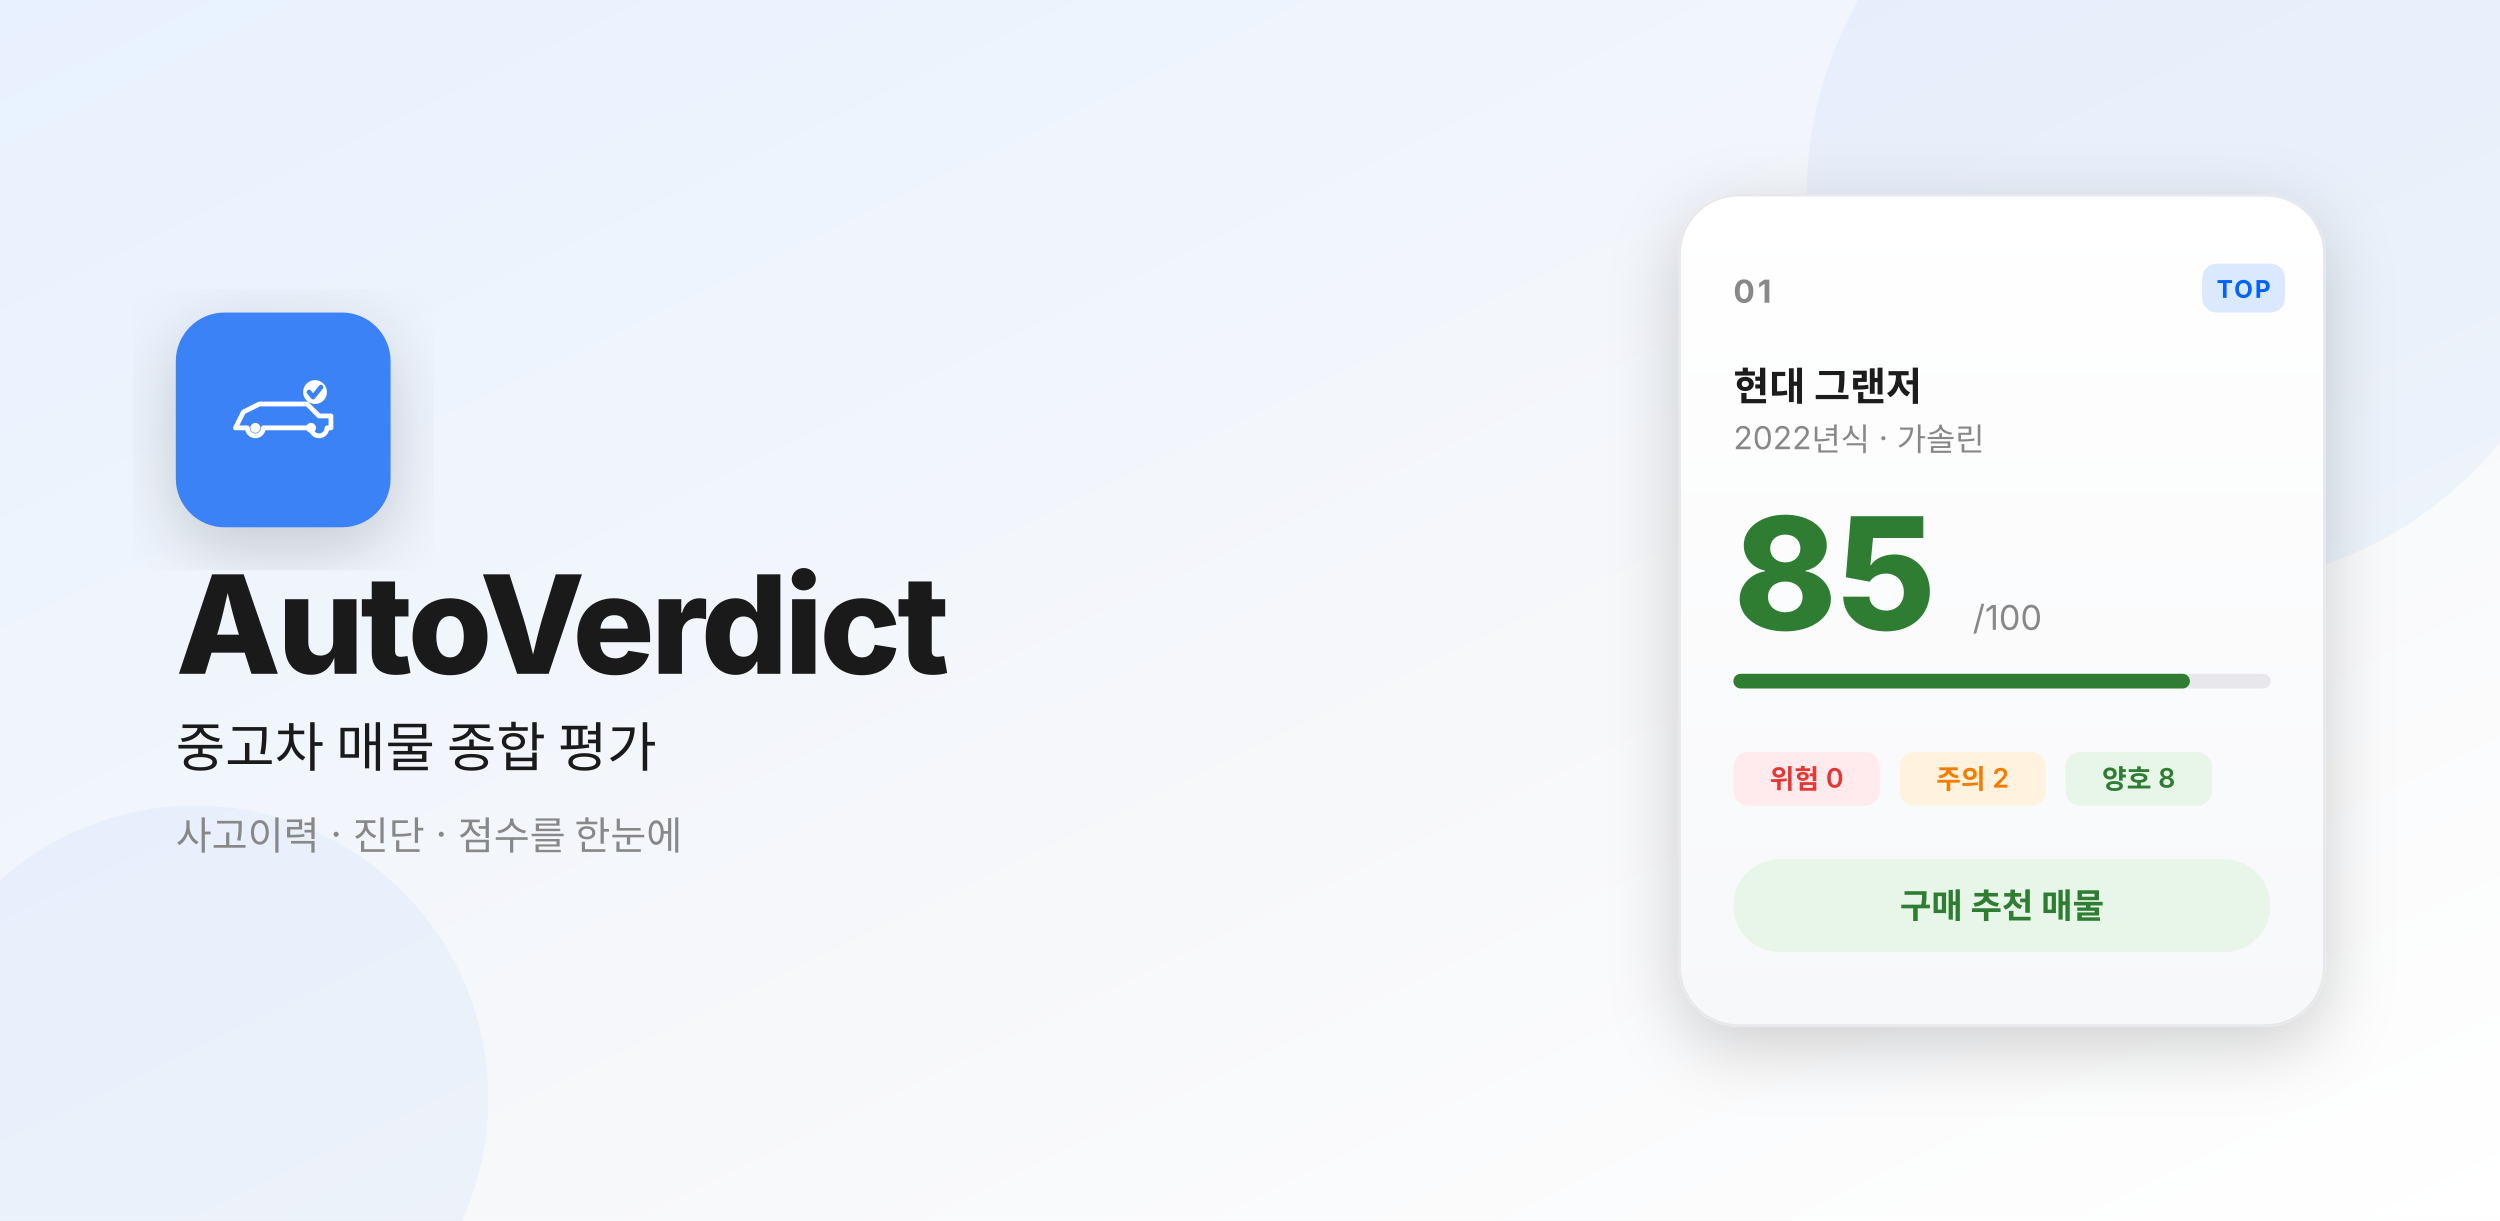
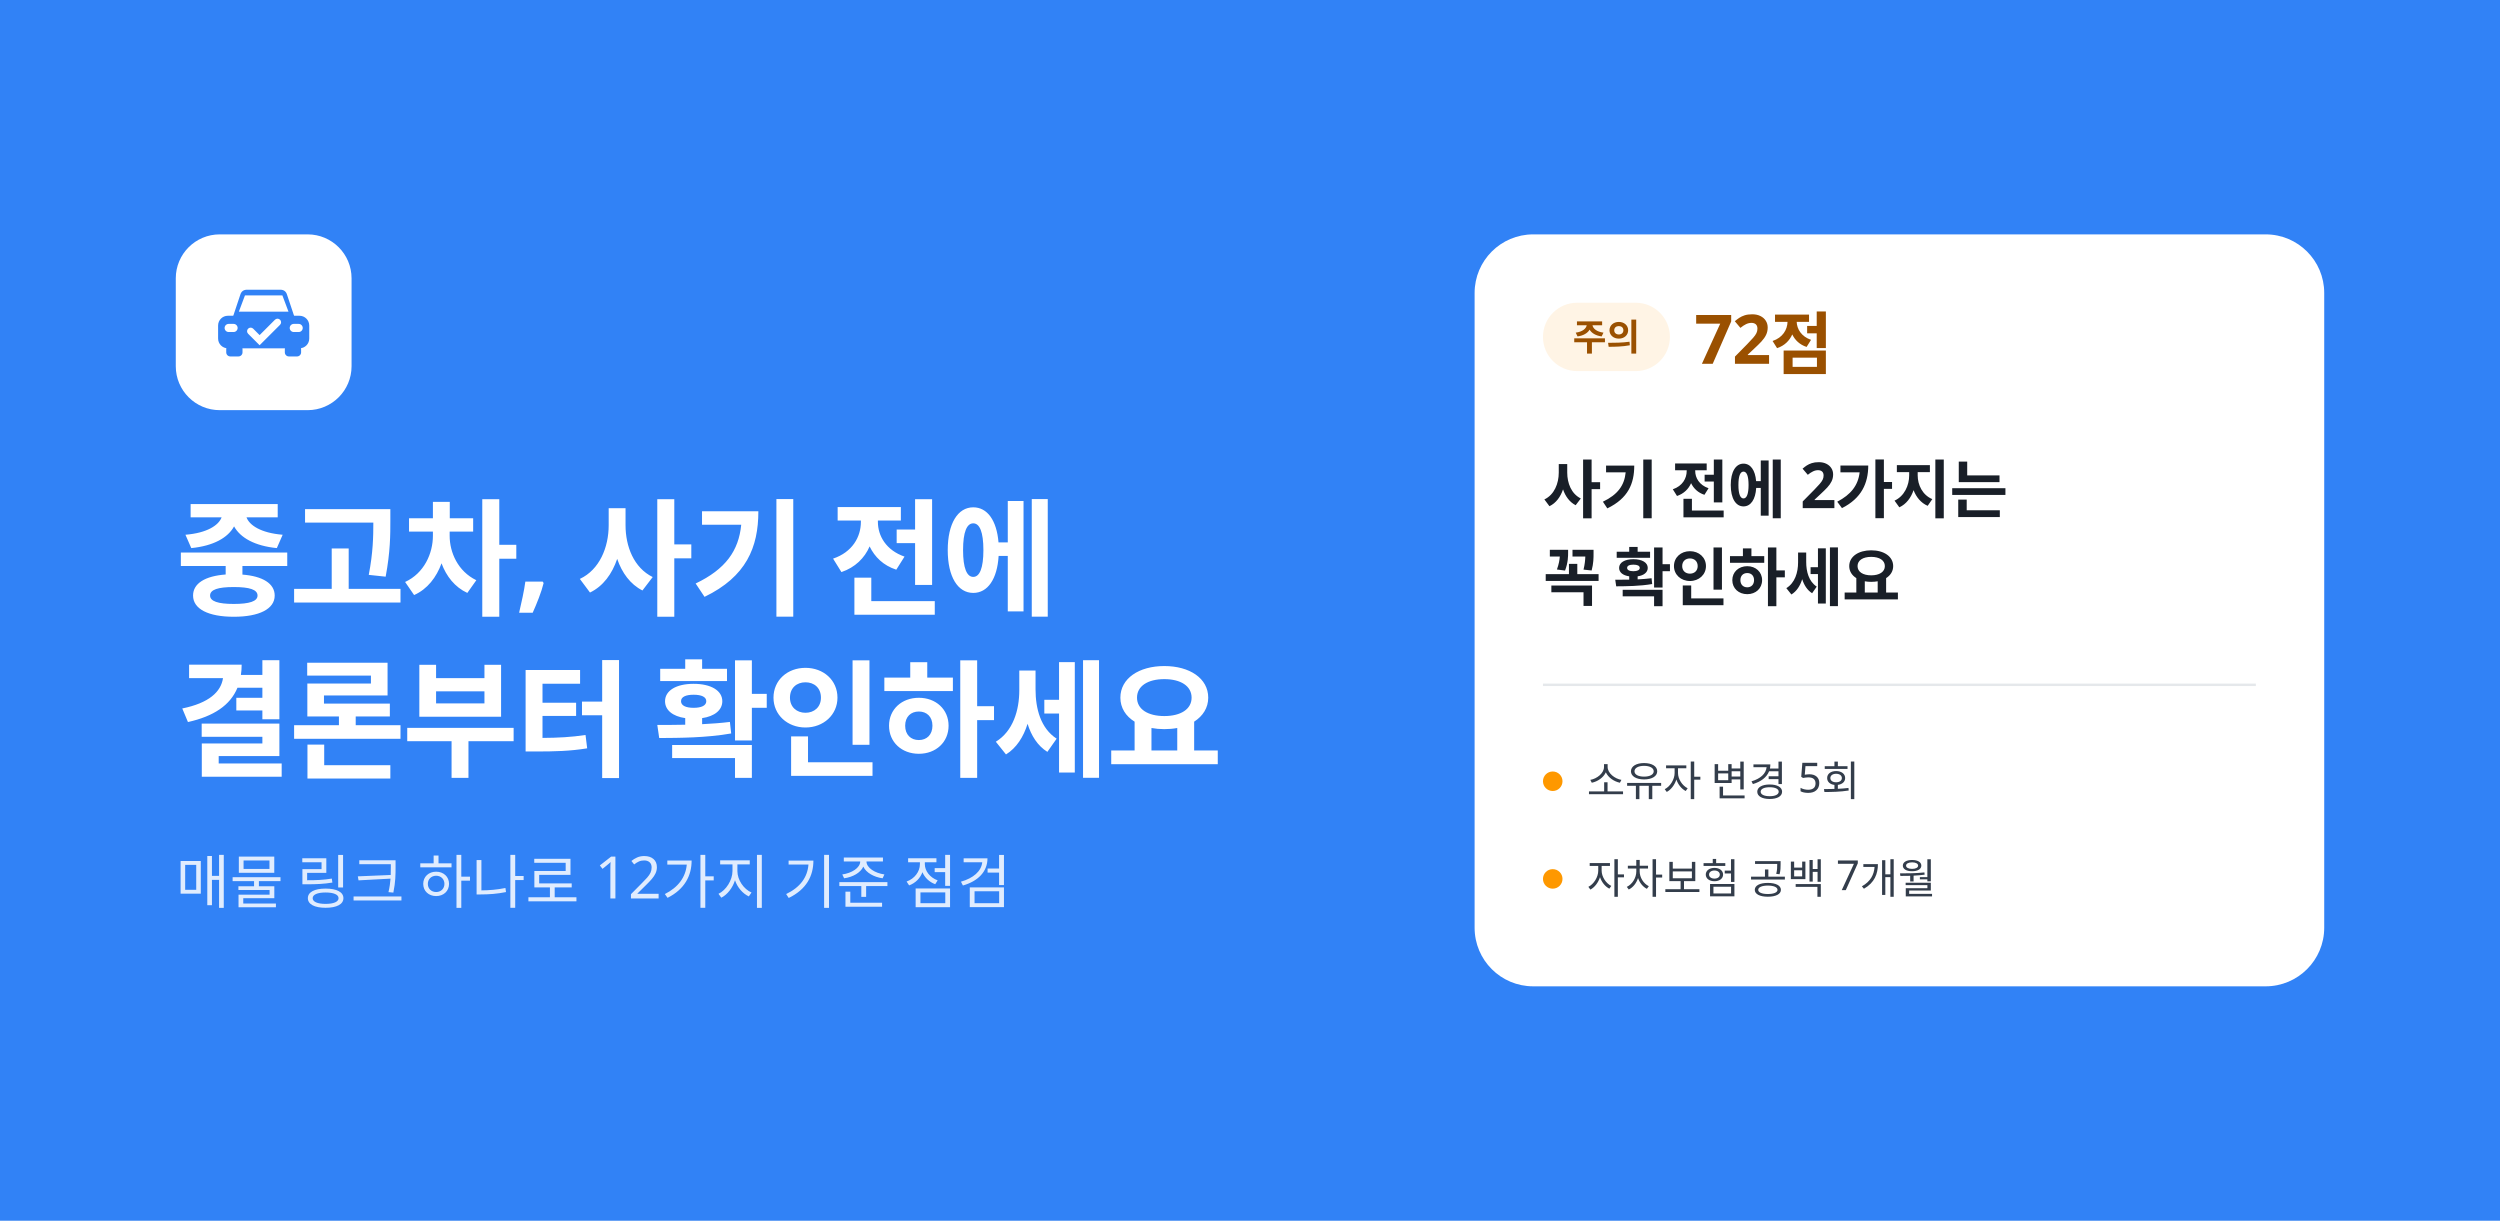
<svg xmlns="http://www.w3.org/2000/svg" width="1024" height="500" viewBox="0 0 1024 500">
-   <defs>
-     <linearGradient id="bg" x1="0%" y1="0%" x2="100%" y2="100%">
-       <stop offset="0%" stop-color="#E8F1FF" />
-       <stop offset="60%" stop-color="#F7F8FA" />
-       <stop offset="100%" stop-color="#FFFFFF" />
-     </linearGradient>
-     <linearGradient id="scoreCardBg" x1="0%" y1="0%" x2="0%" y2="100%">
-       <stop offset="0%" stop-color="#FFFFFF" />
-       <stop offset="100%" stop-color="#F7F8FA" />
-     </linearGradient>
-     <filter id="cardShadow" x="-20%" y="-20%" width="140%" height="140%">
-       <feGaussianBlur in="SourceAlpha" stdDeviation="14" />
-       <feOffset dx="0" dy="8" />
-       <feComponentTransfer>
-         <feFuncA type="linear" slope="0.18" />
-       </feComponentTransfer>
-       <feMerge>
-         <feMergeNode />
-         <feMergeNode in="SourceGraphic" />
-       </feMerge>
-     </filter>
-   </defs>
-   <rect width="1024" height="500" fill="url(#bg)" />
-   <circle cx="900" cy="80" r="160" fill="#0064FF" opacity="0.05" />
-   <circle cx="80" cy="450" r="120" fill="#0064FF" opacity="0.04" />
-   <g transform="translate(72,128)">
-     <rect x="0" y="0" width="88" height="88" rx="20" fill="#3B82F6" filter="url(#cardShadow)" />
-     <g transform="scale(0.81481)">
-       <path d="M30,58l4,-8l8,-4l24,0l6,6l6,0l0,6l-2,0a4,4 0 0 1 -8,0l-24,0a4,4 0 0 1 -8,0l-6,0z" fill="none" stroke="#FFFFFF" stroke-width="2.4" stroke-linejoin="round" stroke-linecap="round" />
-       <circle cx="40" cy="58" r="2.5" fill="#FFFFFF" />
-       <circle cx="68" cy="58" r="2.5" fill="#FFFFFF" />
-       <circle cx="70" cy="40" r="6" fill="#FFFFFF" />
-       <path d="M67,40L69,42.5L73,37.5" fill="none" stroke="#3B82F6" stroke-width="2.4" stroke-linecap="round" stroke-linejoin="round" />
-     </g>
-     <text x="0" y="148" font-family="-apple-system, system-ui, sans-serif" font-size="56" font-weight="800" fill="#1A1A1A" letter-spacing="-1.5">
-       AutoVerdict
-     </text>
-     <text x="0" y="186" font-family="-apple-system, system-ui, sans-serif" font-size="22" font-weight="500" fill="#1A1A1A">
-       중고차 매물 종합 평가
-     </text>
-     <text x="0" y="220" font-family="-apple-system, system-ui, sans-serif" font-size="16" font-weight="400" fill="#888888">
-       사고이력 · 진단 · 점수를 한눈에
-     </text>
-   </g>
-   <g transform="translate(688,80)" filter="url(#cardShadow)">
-     <rect width="264" height="340" rx="24" fill="url(#scoreCardBg)" stroke="#E8E8EC" stroke-width="1" />
-     <text x="22" y="44" font-family="-apple-system, monospace" font-size="13" font-weight="700" fill="#888888" letter-spacing="1.2">01</text>
-     <g transform="translate(214,28)">
-       <rect width="34" height="20" rx="6" fill="#0064FF" opacity="0.14" />
-       <text x="17" y="14" text-anchor="middle" font-family="-apple-system, monospace" font-size="10" font-weight="700" fill="#0064FF" letter-spacing="0.8">TOP</text>
-     </g>
-     <text x="22" y="84" font-family="-apple-system, sans-serif" font-size="16" font-weight="700" fill="#1A1A1A">현대 그랜저</text>
-     <text x="22" y="104" font-family="-apple-system, sans-serif" font-size="13" fill="#888888">2022년식 · 가솔린</text>
-     <text x="22" y="178" font-family="-apple-system, monospace" font-size="64" font-weight="800" fill="#2E7D32">85</text>
-     <text x="120" y="178" font-family="-apple-system, monospace" font-size="14" fill="#888888">/100</text>
-     <rect x="22" y="196" width="220" height="6" rx="3" fill="#E8E8EC" />
-     <rect x="22" y="196" width="187" height="6" rx="3" fill="#2E7D32" />
-     <g transform="translate(22,228)">
-       <rect width="60" height="22" rx="6" fill="#FFEBEE" />
-       <text x="30" y="15" text-anchor="middle" font-family="-apple-system, sans-serif" font-size="11" font-weight="600" fill="#E53935">위험 0</text>
-     </g>
-     <g transform="translate(90,228)">
-       <rect width="60" height="22" rx="6" fill="#FFF3E0" />
-       <text x="30" y="15" text-anchor="middle" font-family="-apple-system, sans-serif" font-size="11" font-weight="600" fill="#F57C00">주의 2</text>
-     </g>
-     <g transform="translate(158,228)">
-       <rect width="60" height="22" rx="6" fill="#E8F5E9" />
-       <text x="30" y="15" text-anchor="middle" font-family="-apple-system, sans-serif" font-size="11" font-weight="600" fill="#2E7D32">양호 8</text>
-     </g>
-     <g transform="translate(22,272)">
-       <rect width="220" height="38" rx="19" fill="#E8F5E9" />
-       <text x="110" y="24" text-anchor="middle" font-family="-apple-system, sans-serif" font-size="14" font-weight="700" fill="#2E7D32">
-         구매 추천 매물
-       </text>
+   <rect width="1024" height="500" fill="#3182F6" />
+   <g transform="translate(72,96)">
+     <rect width="72" height="72" rx="18" fill="#FFFFFF" />
+     <g transform="scale(0.666667)" fill="#3182F6" fill-rule="evenodd">
+       <path d="M35,51 L39.6,37.2 Q40.5,34 43.8,34 H64.2 Q67.5,34 68.4,37.2 L73,51 Z M42.5,37.5 H65.5 L69.25,47.5 H38.75 Z" />
+       <path d="M32,50 H76 A6,6 0 0 1 82,56 V64 A6,6 0 0 1 76,70 H32 A6,6 0 0 1 26,64 V56 A6,6 0 0 1 32,50 Z M32.5,55 H35.5 A2.5,2.5 0 0 1 35.5,60 H32.5 A2.5,2.5 0 0 1 32.5,55 Z M72.5,55 H75.5 A2.5,2.5 0 0 1 75.5,60 H72.5 A2.5,2.5 0 0 1 72.5,55 Z M47.56,57.94 L51.50,61.89 L60.94,52.44 A2.2,2.2 0 0 1 64.06,55.56 L51.50,68.11 L44.44,61.06 A2.2,2.2 0 0 1 47.56,57.94 Z" />
+       <path d="M33.5,68 H38.5 A2.5,2.5 0 0 1 41,70.5 V72.5 A2.5,2.5 0 0 1 38.5,75 H33.5 A2.5,2.5 0 0 1 31,72.5 V70.5 A2.5,2.5 0 0 1 33.5,68 Z" />
+       <path d="M69.5,68 H74.5 A2.5,2.5 0 0 1 77,70.5 V72.5 A2.5,2.5 0 0 1 74.5,75 H69.5 A2.5,2.5 0 0 1 67,72.5 V70.5 A2.5,2.5 0 0 1 69.5,68 Z" />
    </g>
  </g>
+   <g font-family="Pretendard" fill="#FFFFFF">
+     <text x="72" y="248" font-size="52" font-weight="700" letter-spacing="-1.5">중고차, 사기 전에</text>
+     <text x="72" y="314" font-size="52" font-weight="700" letter-spacing="-1.5">결론부터 확인하세요</text>
+     <text x="72" y="370" font-size="24" font-weight="400" fill-opacity="0.85">매물 링크 하나로 12가지 기준 점검</text>
+   </g>
+   <g transform="translate(604,96)" font-family="Pretendard">
+     <rect width="348" height="308" rx="24" fill="#FFFFFF" />
+     <rect x="28" y="28" width="52" height="28" rx="14" fill="#FFF4E5" />
+     <text x="54" y="47.5" text-anchor="middle" font-size="15" font-weight="600" fill="#9A5000">주의</text>
+     <text x="90" y="53" font-size="28" font-weight="700" fill="#9A5000" letter-spacing="-0.5">72점</text>
+     <text x="28" y="114" font-size="26" font-weight="700" fill="#191F28" letter-spacing="-0.5">사기 전에 2가지는</text>
+     <text x="28" y="150" font-size="26" font-weight="700" fill="#191F28" letter-spacing="-0.5">꼭 확인하세요</text>
+     <rect x="28" y="184" width="292" height="1" fill="#E5E8EB" />
+     <circle cx="32" cy="224" r="4" fill="#FE9800" />
+     <text x="46" y="230" font-size="17" font-weight="400" fill="#333D4B">소유자 변경 5회</text>
+     <circle cx="32" cy="264" r="4" fill="#FE9800" />
+     <text x="46" y="270" font-size="17" font-weight="400" fill="#333D4B">자차보험 공백 7개월</text>
+   </g>
</svg>
